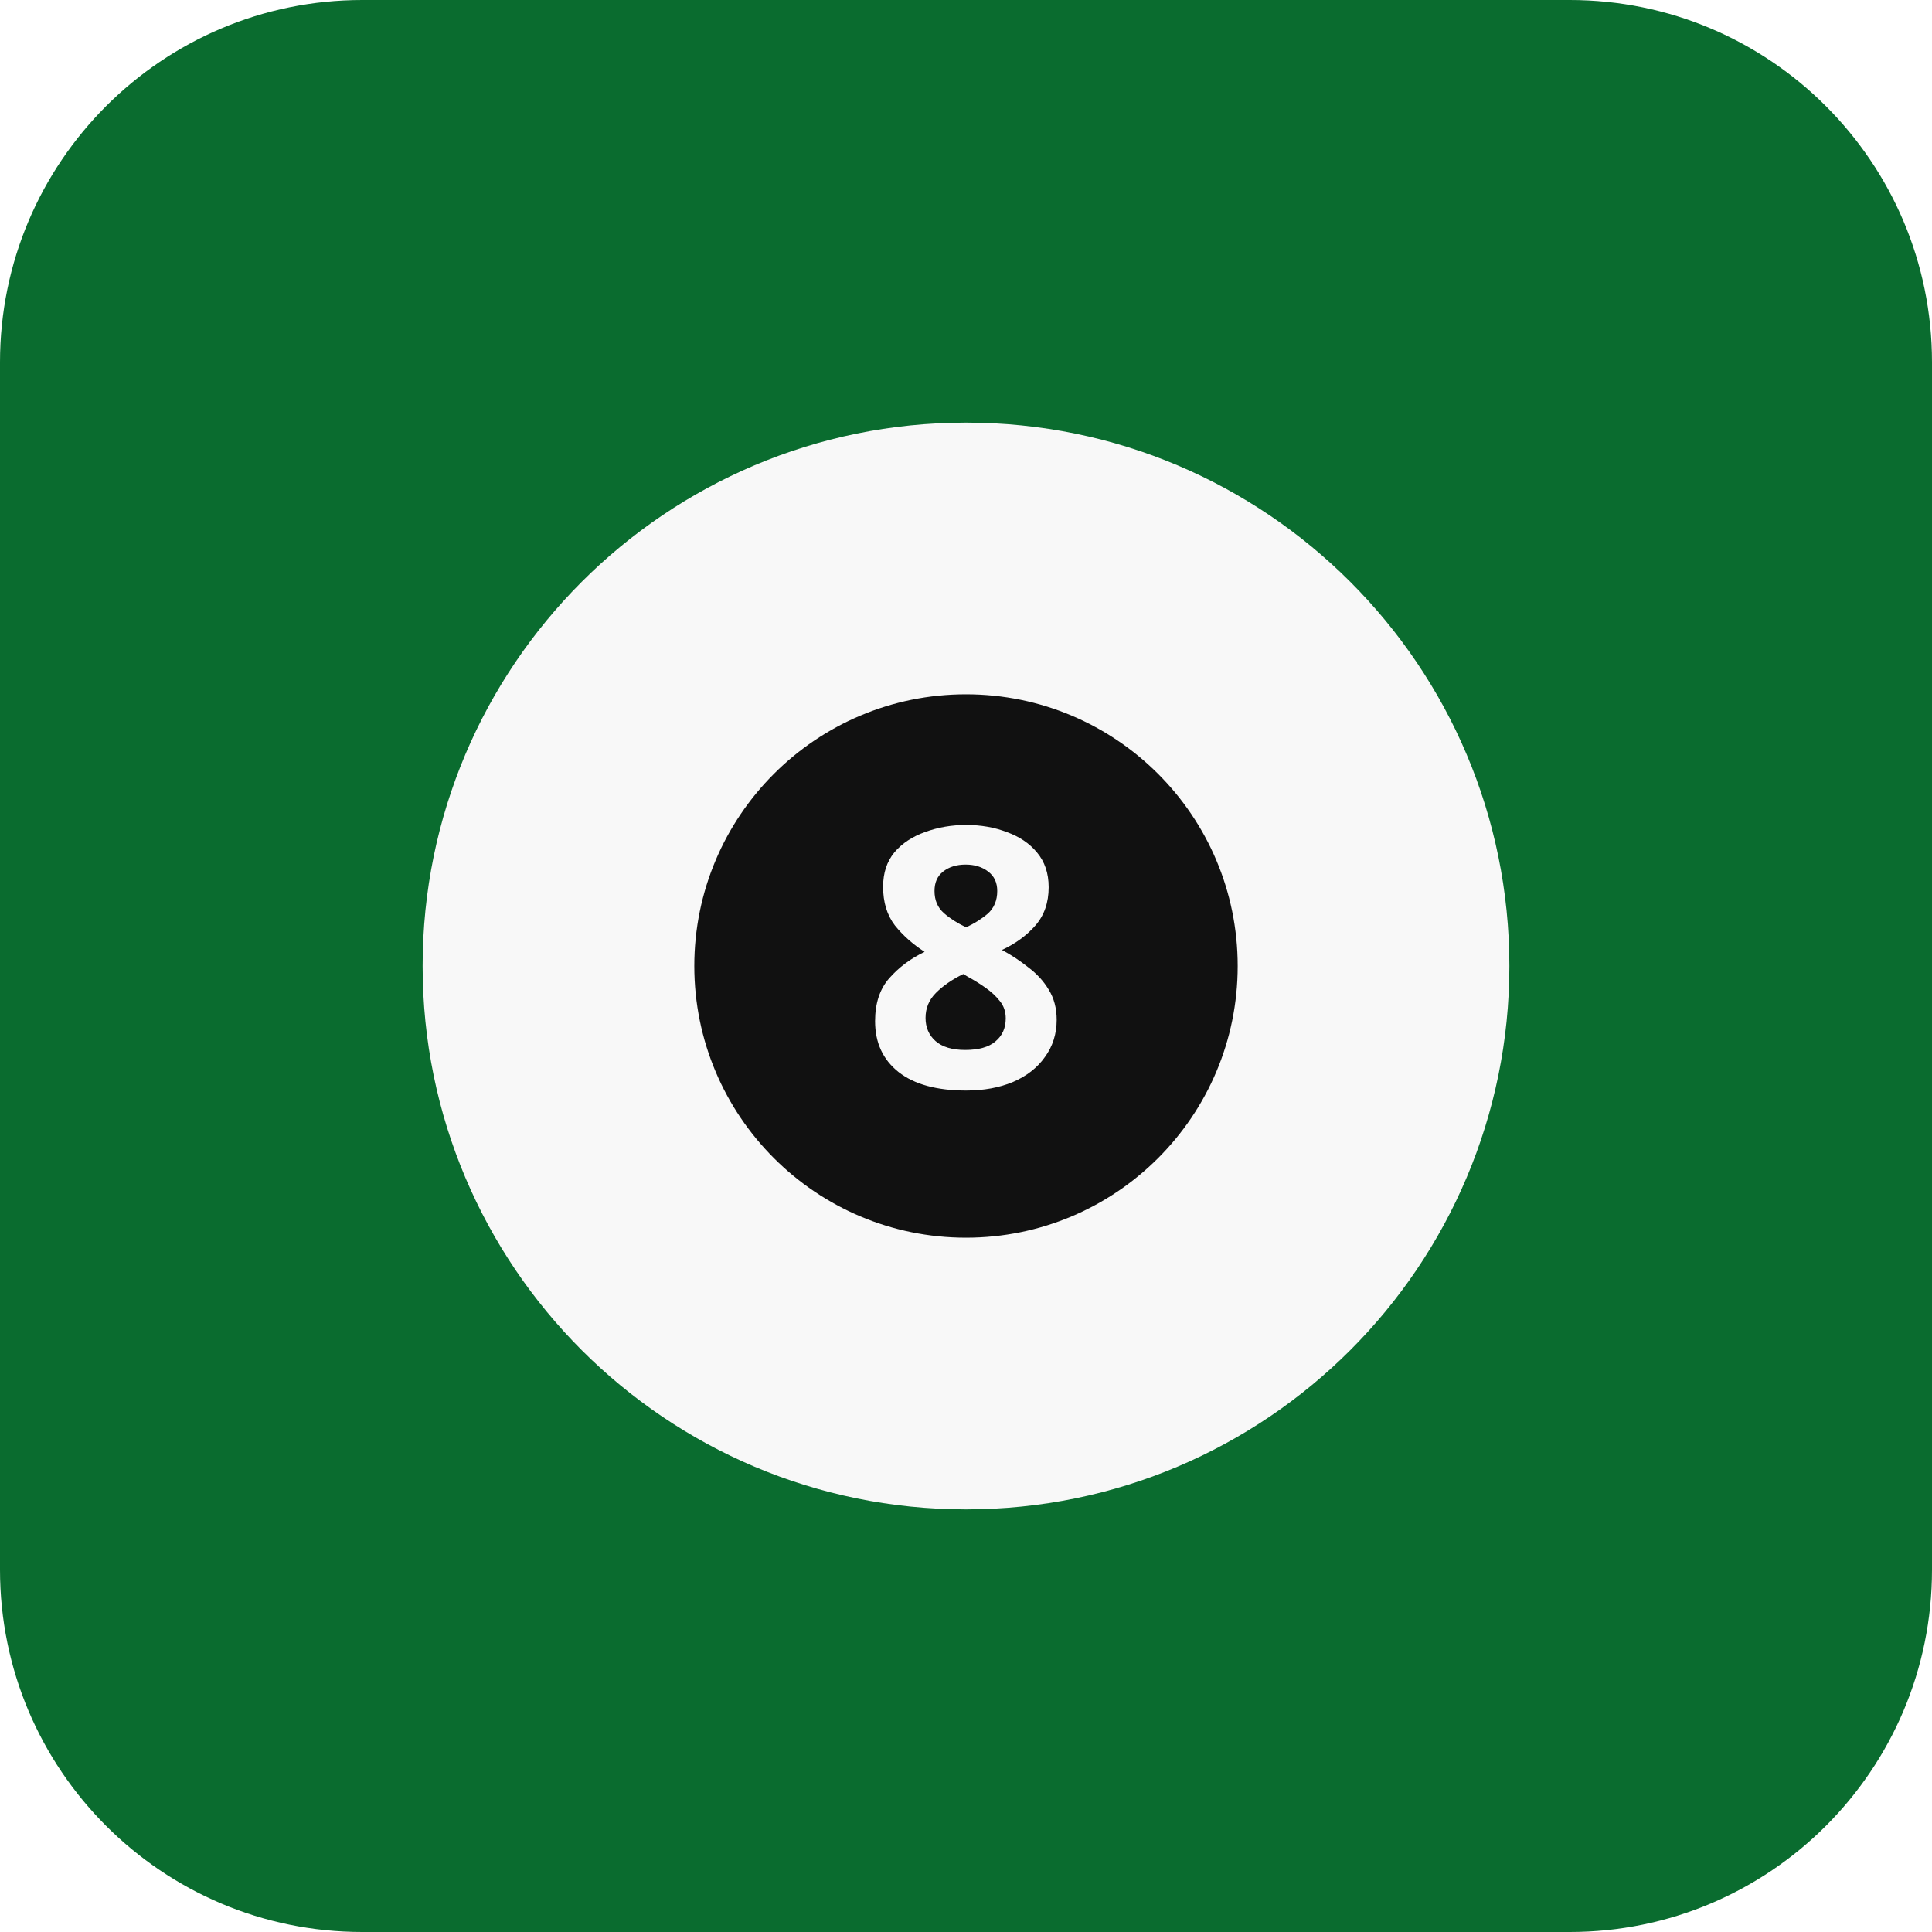
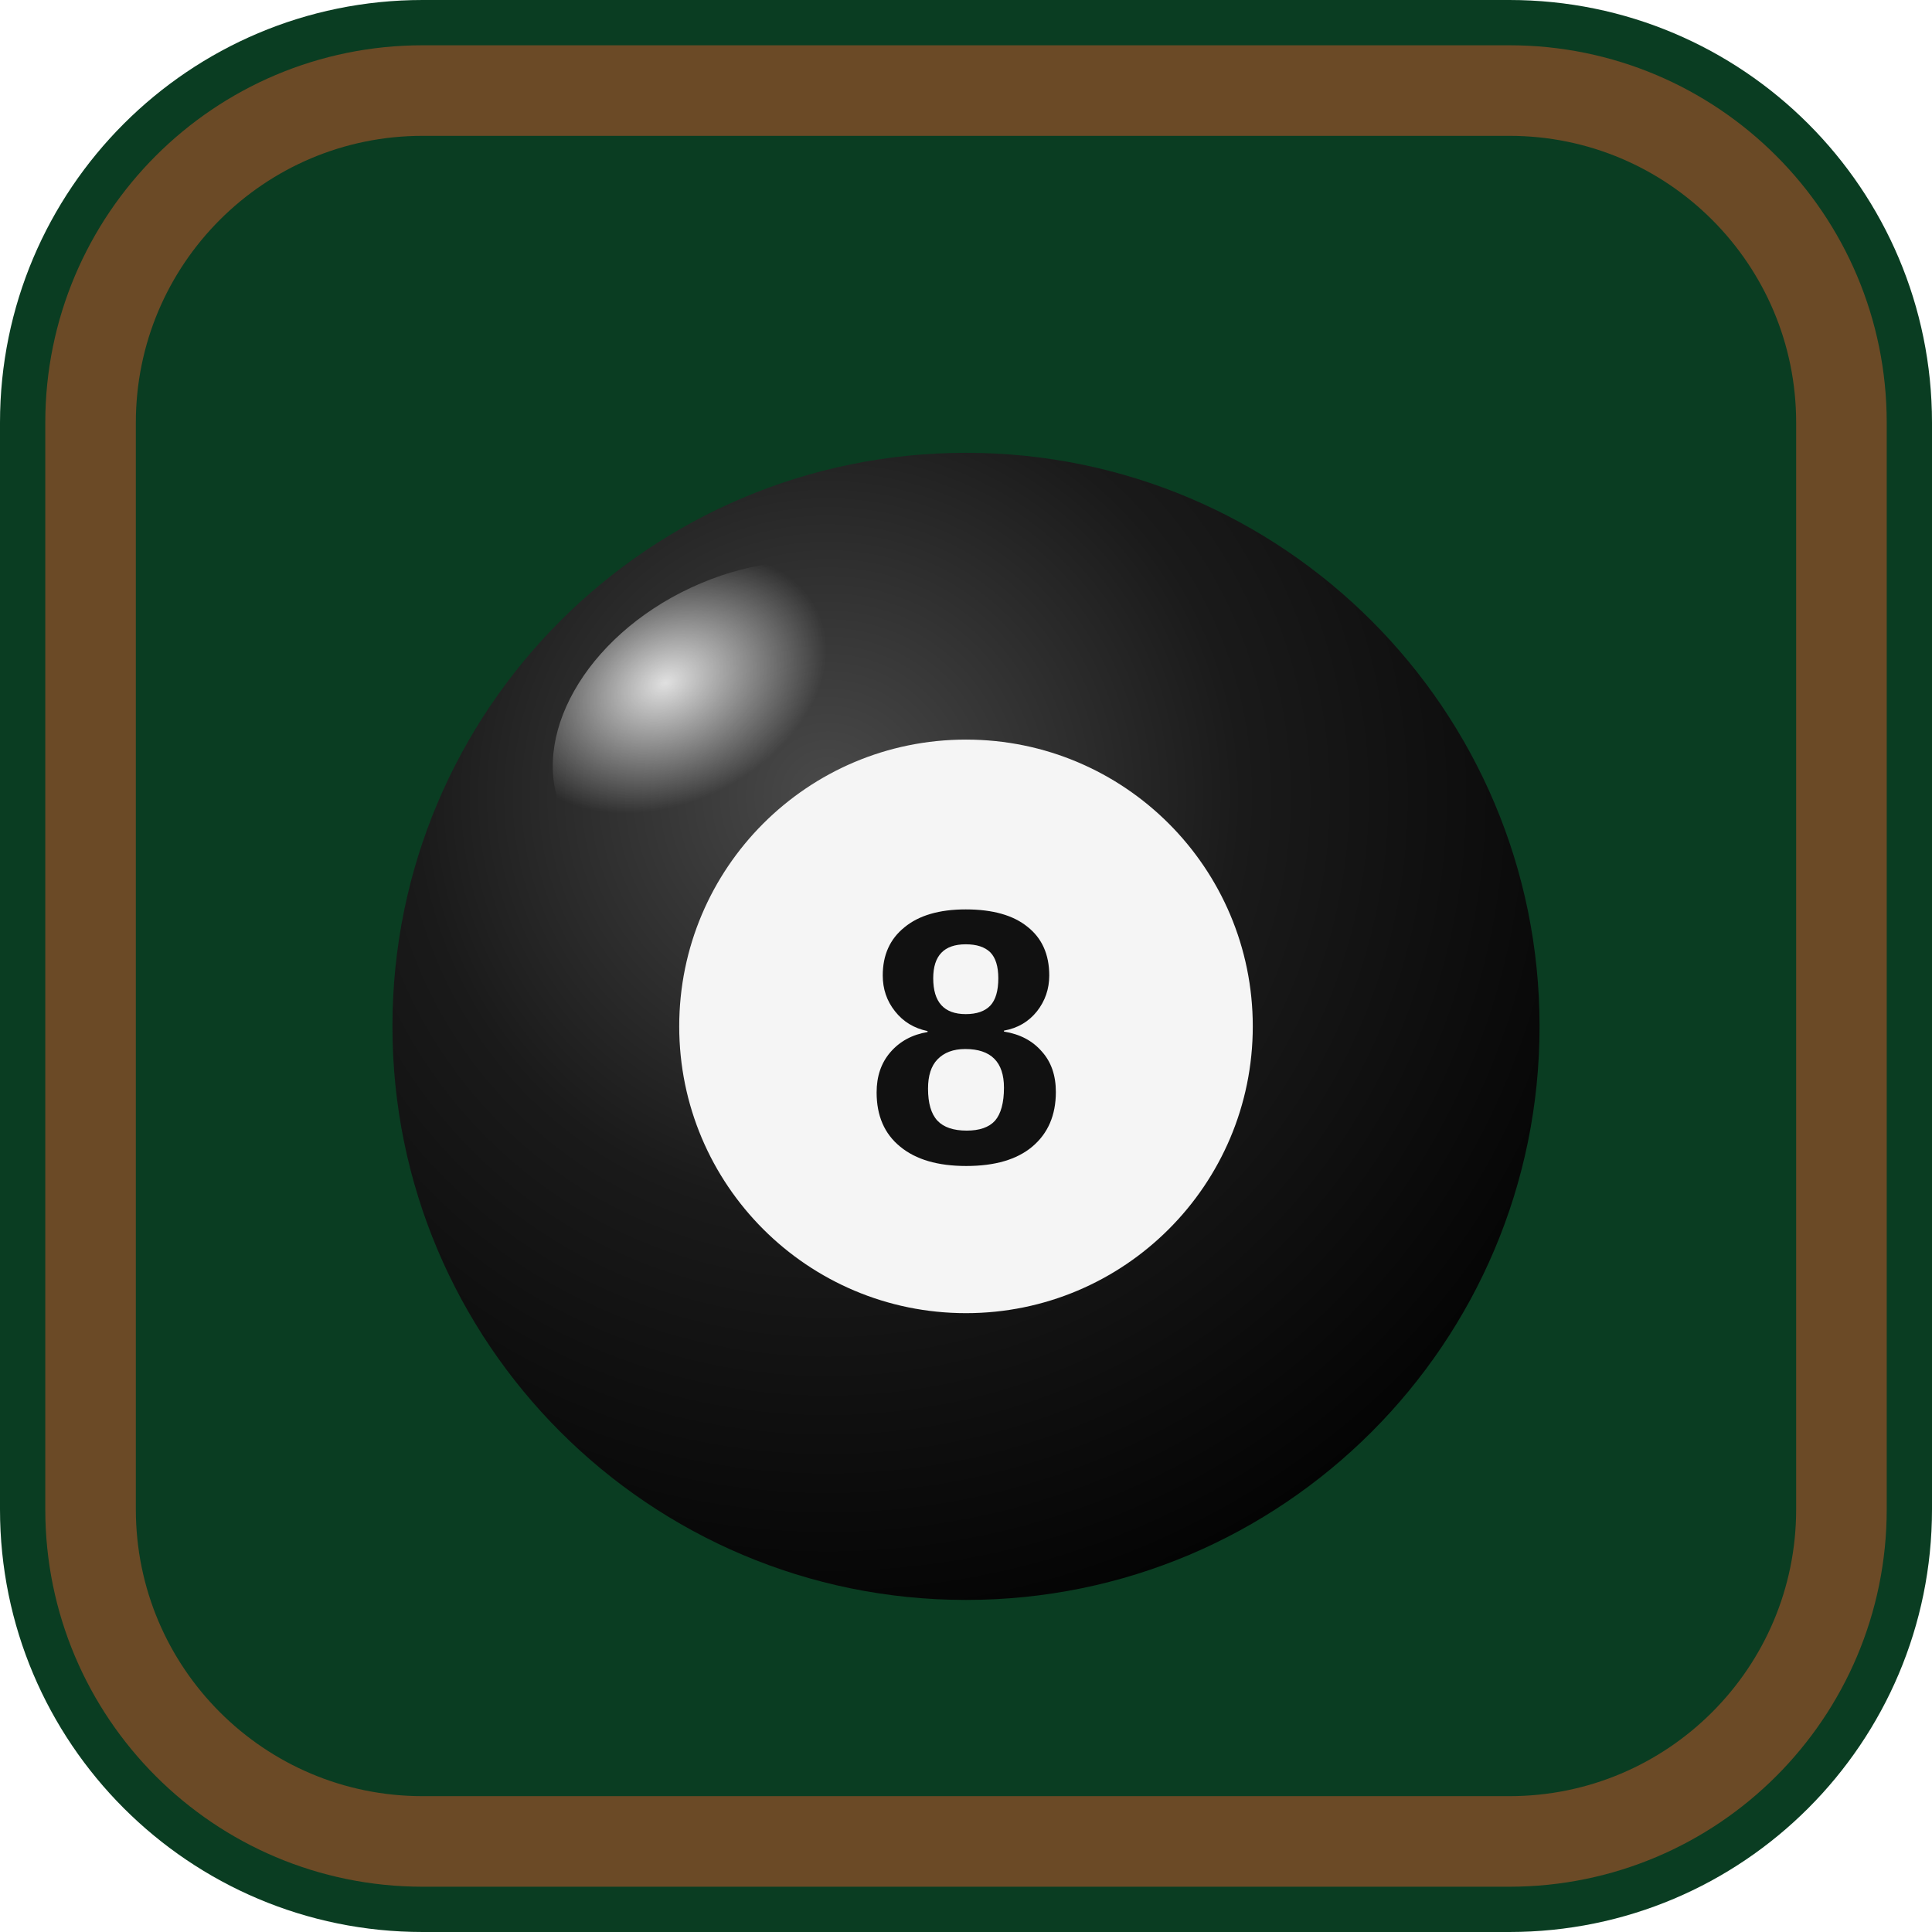
<svg xmlns="http://www.w3.org/2000/svg" viewBox="0 0 64 64">
-   <rect width="64" height="64" rx="12" fill="#0a6c2f" />
-   <circle cx="32" cy="32" r="18" fill="#f8f8f8" />
-   <circle cx="32" cy="32" r="9" fill="#111" />
-   <text x="32" y="36" font-size="12" text-anchor="middle" fill="#f8f8f8" font-family="sans-serif" font-weight="bold">8</text>
+   <defs>
+     <radialGradient id="ball" cx="38%" cy="30%" r="80%">
+       <stop offset="0%" stop-color="#4a4a4a" />
+       <stop offset="45%" stop-color="#1a1a1a" />
+       <stop offset="100%" stop-color="#000000" />
+     </radialGradient>
+     <radialGradient id="gloss" cx="35%" cy="25%" r="40%">
+       <stop offset="0%" stop-color="#ffffff" stop-opacity="0.85" />
+       <stop offset="100%" stop-color="#ffffff" stop-opacity="0" />
+     </radialGradient>
+   </defs>
+   <rect width="64" height="64" rx="14" fill="#0a3d22" />
+   <rect x="3" y="3" width="58" height="58" rx="11" fill="none" stroke="#6b4a26" stroke-width="3" />
+   <circle cx="32" cy="34" r="19" fill="url(#ball)" />
+   <circle cx="32" cy="34" r="9.5" fill="#f5f5f5" />
+   <text x="32" y="38.5" font-size="12" text-anchor="middle" fill="#111" font-family="Arial,sans-serif" font-weight="bold">8</text>
+   <ellipse cx="25" cy="24" rx="7" ry="5" fill="url(#gloss)" transform="rotate(-25 25 24)" />
</svg>
